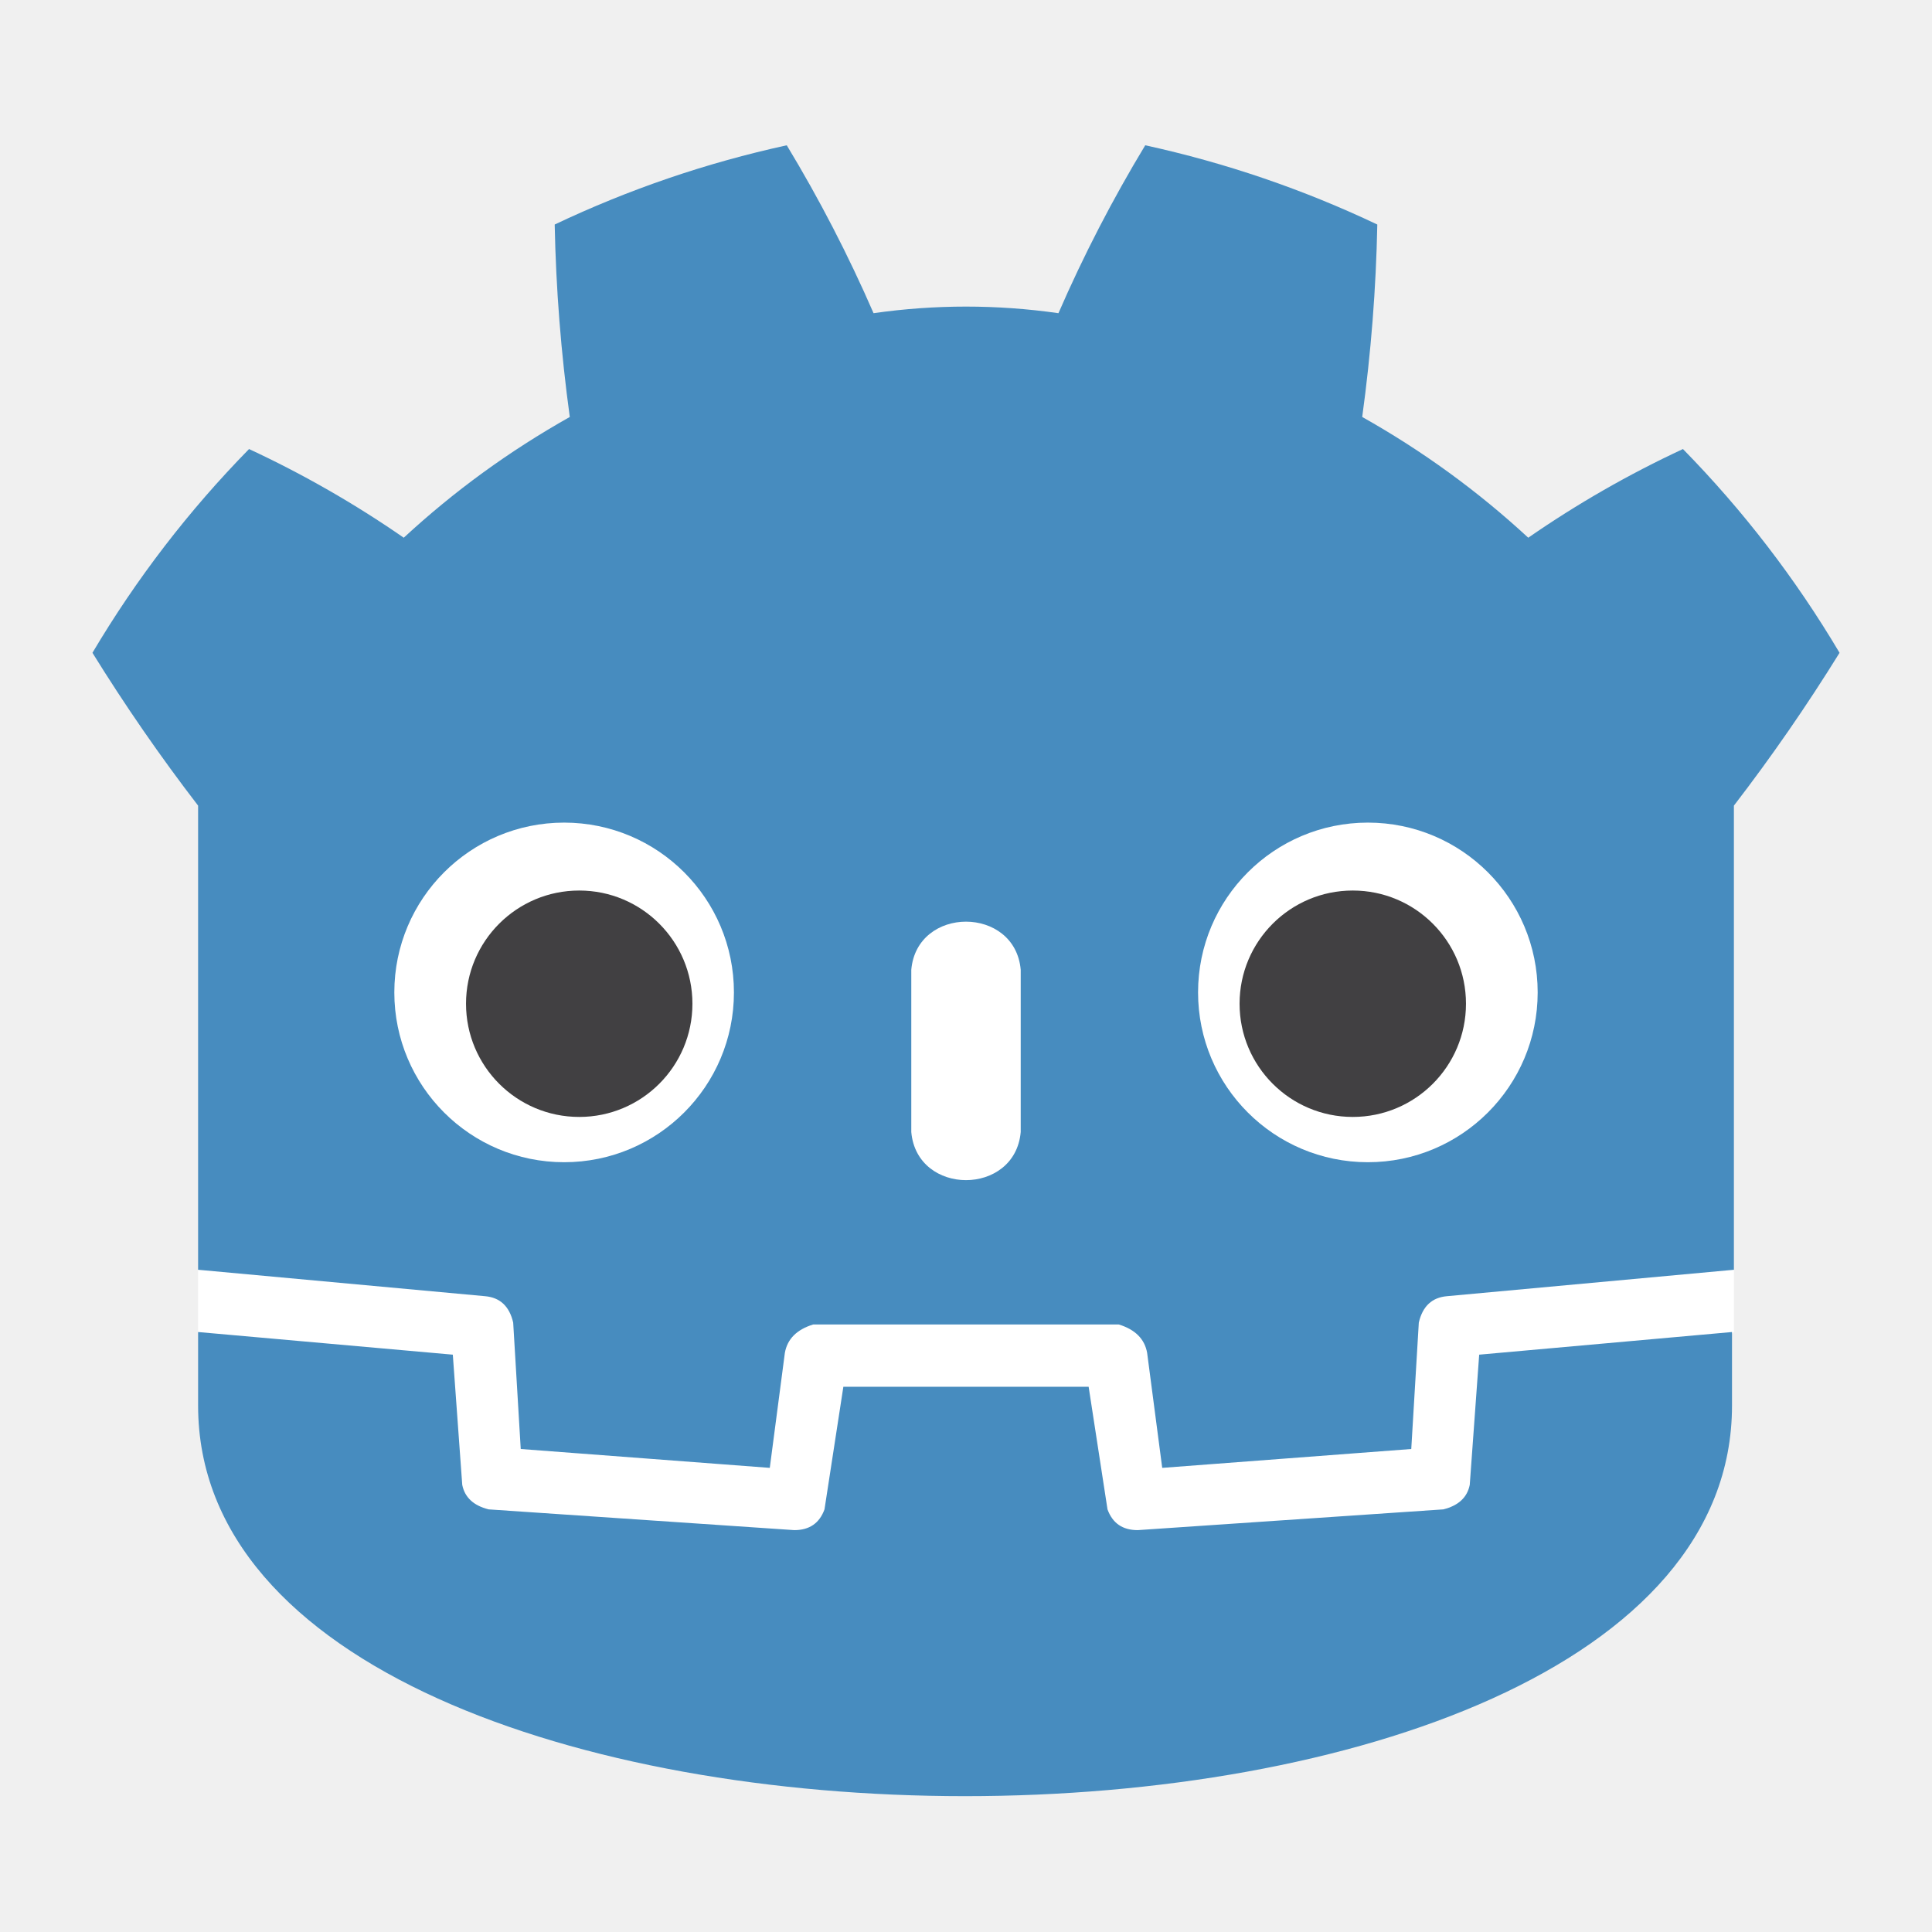
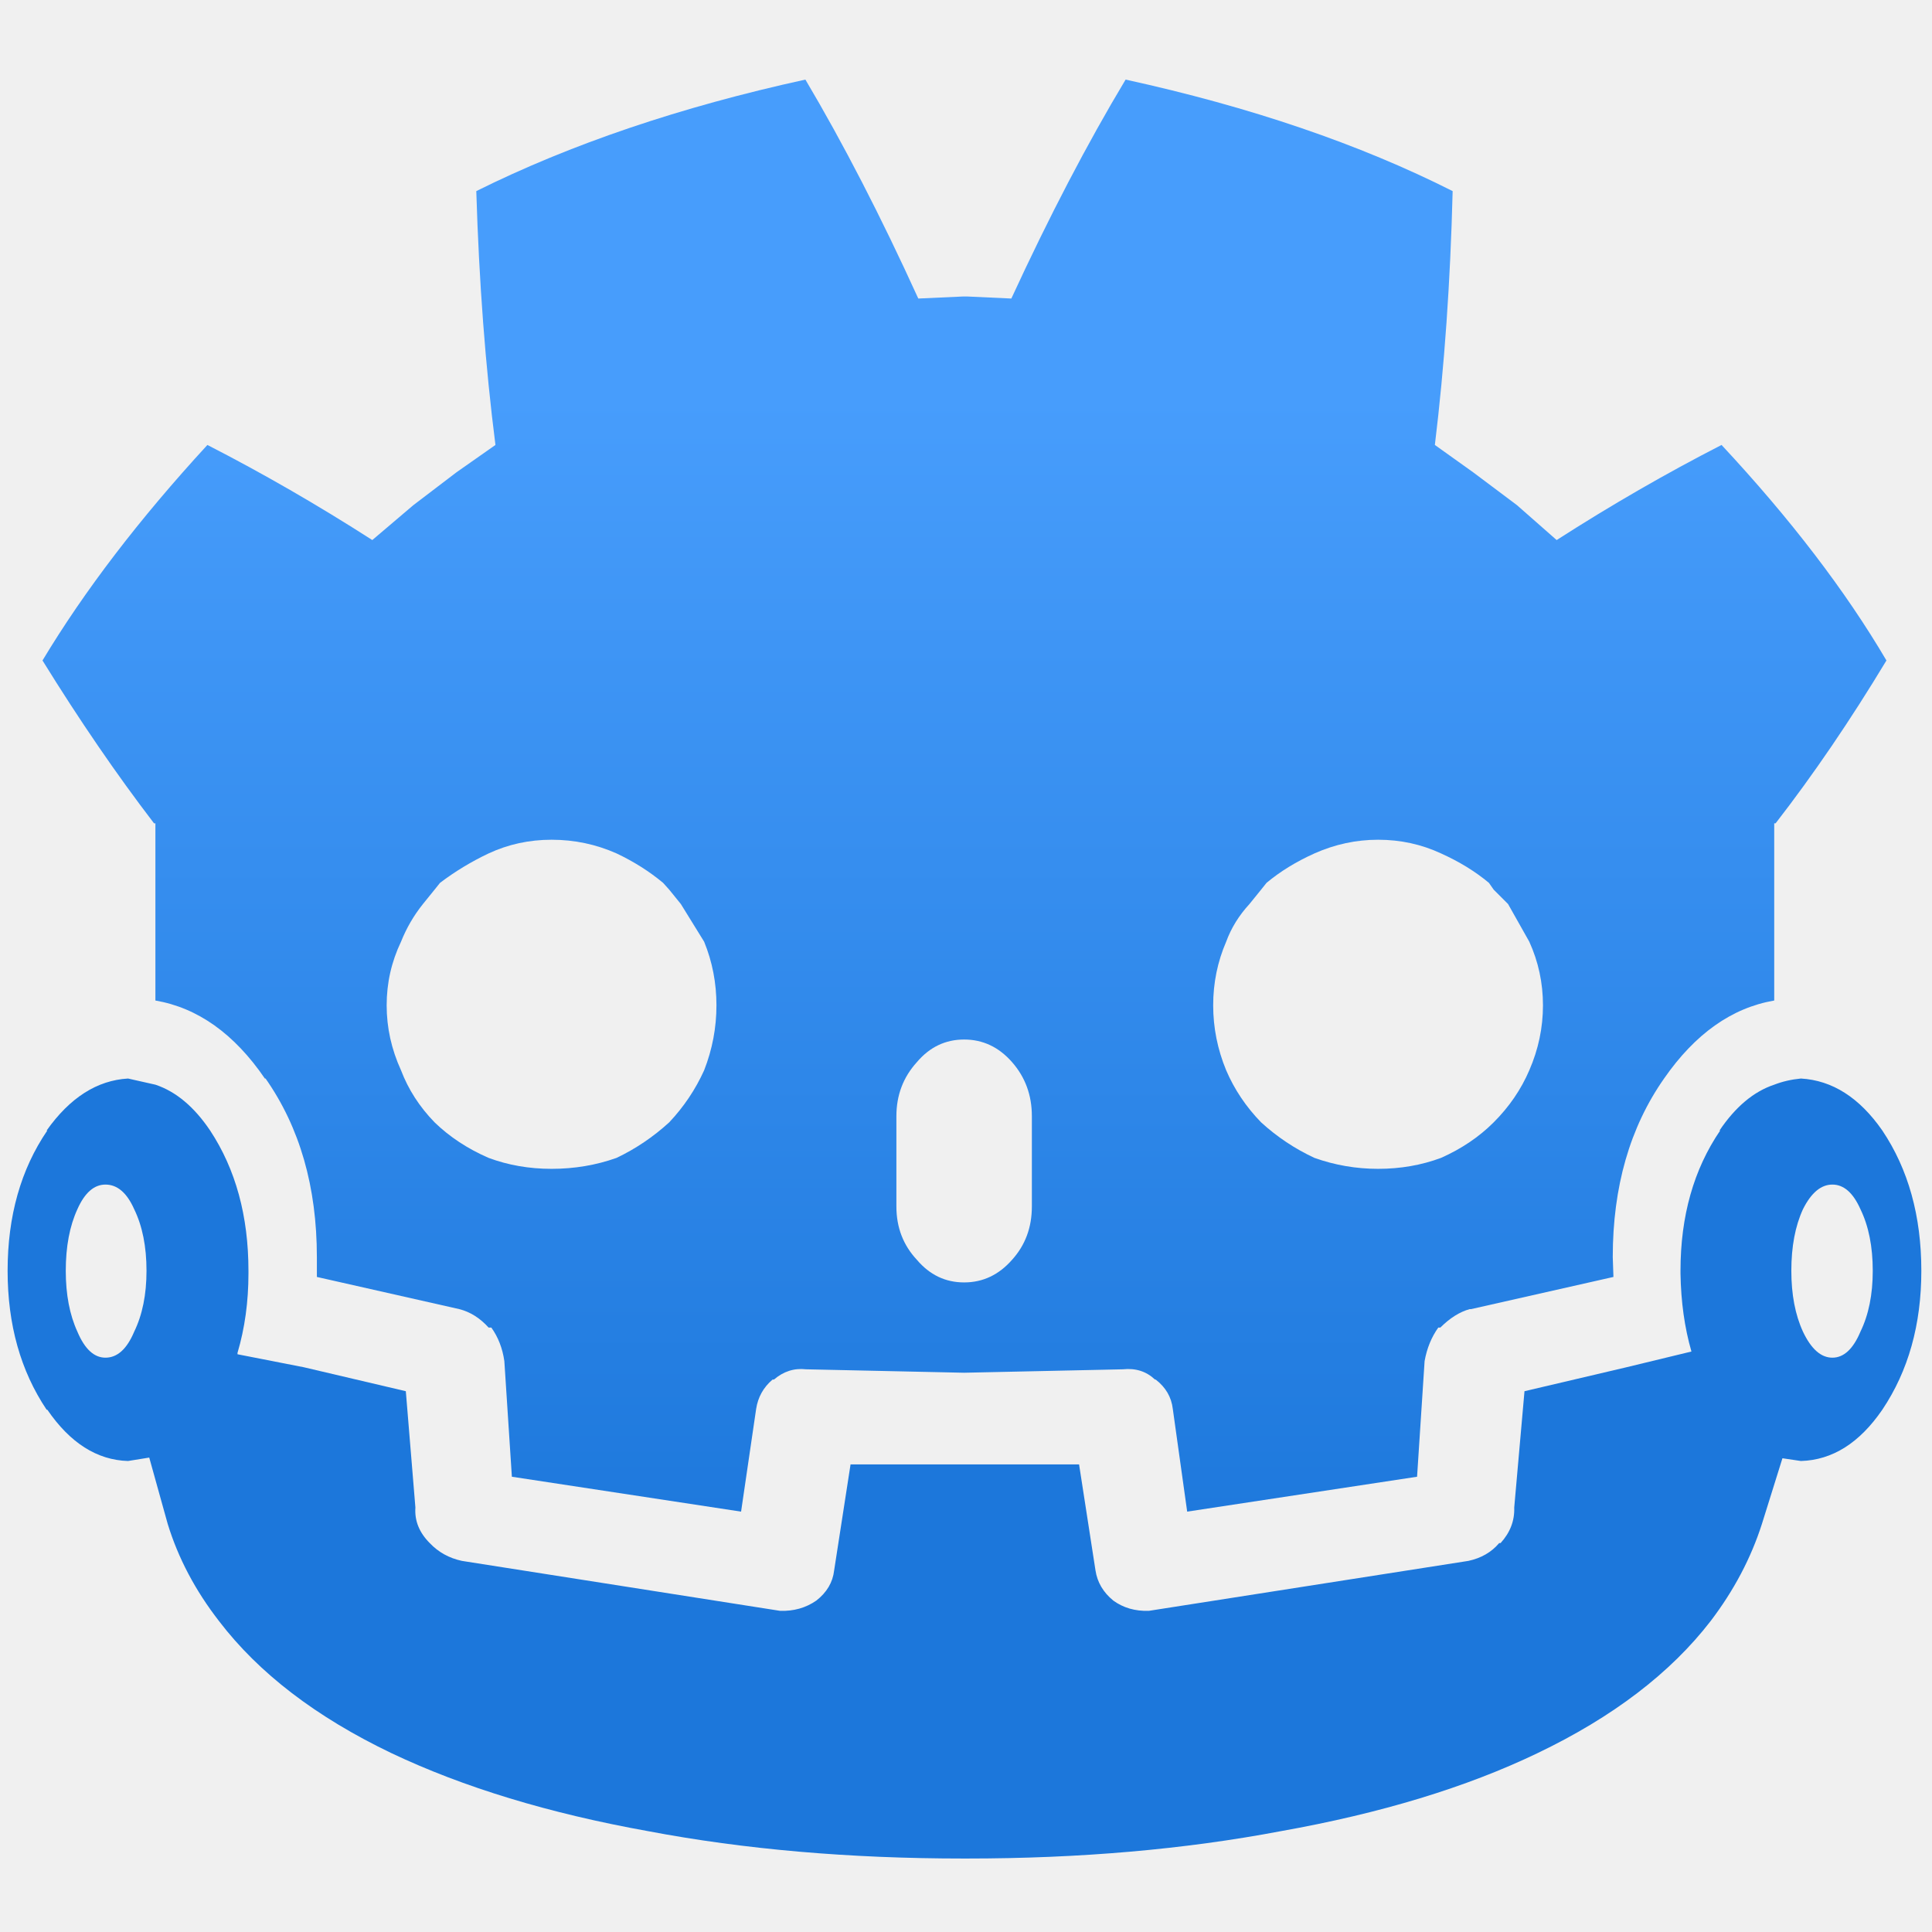
- <svg xmlns="http://www.w3.org/2000/svg" width="1024" height="1024" viewBox="0 0 1024 1024">
-   <g fill="#fff">
-     <path d="M105 673v33q407 354 814 0v-33z" />
-     <path fill="#478cbf" d="m105 673 152 14q12 1 15 14l4 67 132 10 8-61q2-11 15-15h162q13 4 15 15l8 61 132-10 4-67q3-13 15-14l152-14V427q30-39 56-81-35-59-83-108-43 20-82 47-40-37-88-64 7-51 8-102-59-28-123-42-26 43-46 89-49-7-98 0-20-46-46-89-64 14-123 42 1 51 8 102-48 27-88 64-39-27-82-47-48 49-83 108 26 42 56 81zm0 33v39c0 276 813 276 813 0v-39l-134 12-5 69q-2 10-14 13l-162 11q-12 0-16-11l-10-65H447l-10 65q-4 11-16 11l-162-11q-12-3-14-13l-5-69z" />
-     <path d="M483 600c3 34 55 34 58 0v-86c-3-34-55-34-58 0z" />
-     <circle cx="725" cy="526" r="90" />
-     <circle cx="299" cy="526" r="90" />
+ <svg xmlns="http://www.w3.org/2000/svg" width="100%" height="100%" viewBox="0 0 1024 1024" version="1.1" xml:space="preserve" style="fill-rule:evenodd;clip-rule:evenodd;stroke-linejoin:round;stroke-miterlimit:2;">
+   <g transform="matrix(1,0,0,1,119.846,37.9259)">
+     <g transform="matrix(7.25286,0,0,7.25286,-115.812,-829.823)">
+       <path d="M51.8,182.65C51.8,181.017 51.5,179.467 50.9,178L49.2,175.25L48.35,174.2L47.9,173.7C46.9,172.867 45.767,172.15 44.5,171.55C43,170.883 41.417,170.55 39.75,170.55C38.117,170.55 36.583,170.883 35.15,171.55C33.883,172.15 32.7,172.867 31.6,173.7L31.2,174.2L30.35,175.25C29.683,176.083 29.15,177 28.75,178C28.05,179.467 27.7,181.017 27.7,182.65C27.7,184.283 28.05,185.867 28.75,187.4C29.283,188.8 30.1,190.067 31.2,191.2C32.3,192.267 33.617,193.133 35.15,193.8C36.583,194.333 38.117,194.6 39.75,194.6C41.417,194.6 43,194.333 44.5,193.8C45.9,193.133 47.183,192.267 48.35,191.2C49.417,190.067 50.267,188.8 50.9,187.4C51.5,185.867 51.8,184.283 51.8,182.65M10.8,169.35L10.7,169.35C7.967,165.783 5.25,161.817 2.55,157.45C5.617,152.35 9.633,147.1 14.6,141.7C18.633,143.767 22.65,146.083 26.65,148.65L29.65,146.1L32.8,143.7L35.65,141.7C34.917,135.967 34.45,129.783 34.25,123.15C41.15,119.717 49.167,117 58.3,115C61.067,119.667 63.817,125 66.55,131L69.85,130.85L70.1,130.85L73.35,131C76.117,125 78.9,119.667 81.7,115C90.833,117 98.8,119.717 105.6,123.15C105.433,129.783 105,135.967 104.3,141.7L107.1,143.7L110.3,146.1L113.2,148.65C117.2,146.083 121.217,143.767 125.25,141.7C130.283,147.1 134.3,152.35 137.3,157.45C134.667,161.817 131.967,165.783 129.2,169.35L129.1,169.35L129.1,182.3C126,182.833 123.317,184.733 121.05,188C118.55,191.567 117.3,195.917 117.3,201.05L117.35,202.5L106.95,204.85L106.85,204.85C106.117,205.05 105.4,205.5 104.7,206.2L104.55,206.2C104.05,206.9 103.717,207.717 103.55,208.65L103,217.1L86.2,219.65L85.15,212.15C85.05,211.283 84.633,210.567 83.9,210L83.85,210C83.217,209.4 82.433,209.15 81.5,209.25L69.9,209.5L58.35,209.25C57.483,209.15 56.7,209.4 56,210L55.9,210C55.233,210.567 54.833,211.283 54.7,212.15L53.6,219.65L36.85,217.1L36.3,208.65C36.167,207.717 35.85,206.9 35.35,206.2L35.15,206.2C34.517,205.5 33.8,205.05 33,204.85L22.6,202.5L22.6,201.05C22.6,195.917 21.35,191.567 18.85,188L18.8,188C16.567,184.733 13.9,182.833 10.8,182.3L10.8,169.35M69.9,185.15C68.533,185.15 67.383,185.7 66.45,186.8C65.45,187.9 64.95,189.217 64.95,190.75L64.95,197.35C64.95,198.883 65.45,200.183 66.45,201.25C67.383,202.35 68.533,202.9 69.9,202.9C71.267,202.9 72.433,202.35 73.4,201.25C74.367,200.183 74.85,198.883 74.85,197.35L74.85,190.75C74.85,189.217 74.367,187.9 73.4,186.8C72.433,185.7 71.267,185.15 69.9,185.15M88.1,182.65C88.1,184.283 88.417,185.867 89.05,187.4C89.65,188.8 90.5,190.067 91.6,191.2C92.767,192.267 94.067,193.133 95.5,193.8C97,194.333 98.55,194.6 100.15,194.6C101.783,194.6 103.317,194.333 104.75,193.8C106.25,193.133 107.533,192.267 108.6,191.2C109.733,190.067 110.6,188.8 111.2,187.4C111.867,185.867 112.2,184.283 112.2,182.65C112.2,181.017 111.867,179.467 111.2,178L109.65,175.25L108.6,174.2L108.25,173.7C107.25,172.867 106.083,172.15 104.75,171.55C103.317,170.883 101.783,170.55 100.15,170.55C98.55,170.55 97,170.883 95.5,171.55C94.167,172.15 93,172.867 92,173.7L91.6,174.2L90.75,175.25C89.983,176.083 89.417,177 89.05,178C88.417,179.467 88.1,181.017 88.1,182.65" style="fill:url(#_Linear1);fill-rule:nonzero;" />
+     </g>
+     <g transform="matrix(7.25286,0,0,7.25286,-115.812,-829.823)">
+       <path d="M10.15,202.05C10.15,200.283 9.85,198.783 9.25,197.55C8.717,196.35 8.017,195.75 7.15,195.75C6.317,195.75 5.633,196.35 5.1,197.55C4.533,198.783 4.25,200.283 4.25,202.05C4.25,203.783 4.533,205.267 5.1,206.5C5.633,207.767 6.317,208.4 7.15,208.4C8.017,208.4 8.717,207.767 9.25,206.5C9.85,205.267 10.15,203.783 10.15,202.05M15.45,227.65C13.717,225.417 12.467,223.05 11.7,220.55L10.35,215.7L8.8,215.95C6.533,215.883 4.567,214.633 2.9,212.2L2.85,212.2C0.95,209.367 0,205.983 0,202.05C0,198.05 0.967,194.633 2.9,191.8L2.85,191.8C4.55,189.4 6.533,188.133 8.8,188L10.8,188.45C12.3,188.95 13.633,190.067 14.8,191.8C16.667,194.633 17.6,198.05 17.6,202.05L17.6,202.25C17.6,204.317 17.333,206.25 16.8,208.05L16.8,208.15L21.65,209.1L29.1,210.85L29.8,219.35C29.733,220.317 30.083,221.183 30.85,221.95C31.483,222.617 32.267,223.05 33.2,223.25L56.45,226.9C57.45,226.933 58.333,226.683 59.1,226.15C59.867,225.55 60.3,224.817 60.4,223.95L61.6,216.2L78.3,216.2L79.5,223.95C79.633,224.817 80.067,225.55 80.8,226.15C81.533,226.683 82.4,226.933 83.4,226.9L106.75,223.25C107.683,223.05 108.433,222.617 109,221.95L109.1,221.95C109.8,221.183 110.133,220.317 110.1,219.35L110.85,210.85L118.3,209.1L123.05,207.95C122.55,206.217 122.283,204.317 122.25,202.25L122.25,202.05C122.25,198.05 123.217,194.633 125.15,191.8L125.1,191.8C126.267,190.067 127.6,188.95 129.1,188.45C129.7,188.217 130.35,188.067 131.05,188C133.35,188.133 135.333,189.4 137,191.8C138.9,194.633 139.85,198.05 139.85,202.05C139.85,205.983 138.9,209.367 137,212.2C135.333,214.633 133.35,215.883 131.05,215.95L129.7,215.75L128.2,220.55C127.4,223.05 126.15,225.417 124.45,227.65C121.517,231.45 117.3,234.667 111.8,237.3C106.6,239.8 100.35,241.7 93.05,243C86.017,244.333 78.367,245 70.1,245L69.85,245C61.517,245 53.833,244.333 46.8,243C39.567,241.7 33.317,239.8 28.05,237.3C22.55,234.667 18.35,231.45 15.45,227.65M136.3,202.05C136.3,200.283 136,198.783 135.4,197.55C134.867,196.35 134.183,195.75 133.35,195.75C132.517,195.75 131.8,196.35 131.2,197.55C130.633,198.783 130.35,200.283 130.35,202.05C130.35,203.783 130.633,205.267 131.2,206.5C131.8,207.767 132.517,208.4 133.35,208.4C134.183,208.4 134.867,207.767 135.4,206.5C136,205.267 136.3,203.783 136.3,202.05" style="fill:rgb(28,119,219);fill-rule:nonzero;" />
+     </g>
  </g>
-   <g fill="#414042">
-     <circle cx="307" cy="532" r="60" />
-     <circle cx="717" cy="532" r="60" />
-   </g>
+   <defs>
+     <linearGradient id="_Linear1" x1="0" y1="0" x2="1" y2="0" gradientUnits="userSpaceOnUse" gradientTransform="matrix(5.22312e-15,85.3,-85.3,5.22312e-15,62.1546,138.5)">
+       <stop offset="0" style="stop-color:rgb(71,157,252);stop-opacity:1" />
+       <stop offset="1" style="stop-color:rgb(28,119,219);stop-opacity:1" />
+     </linearGradient>
+   </defs>
</svg>
